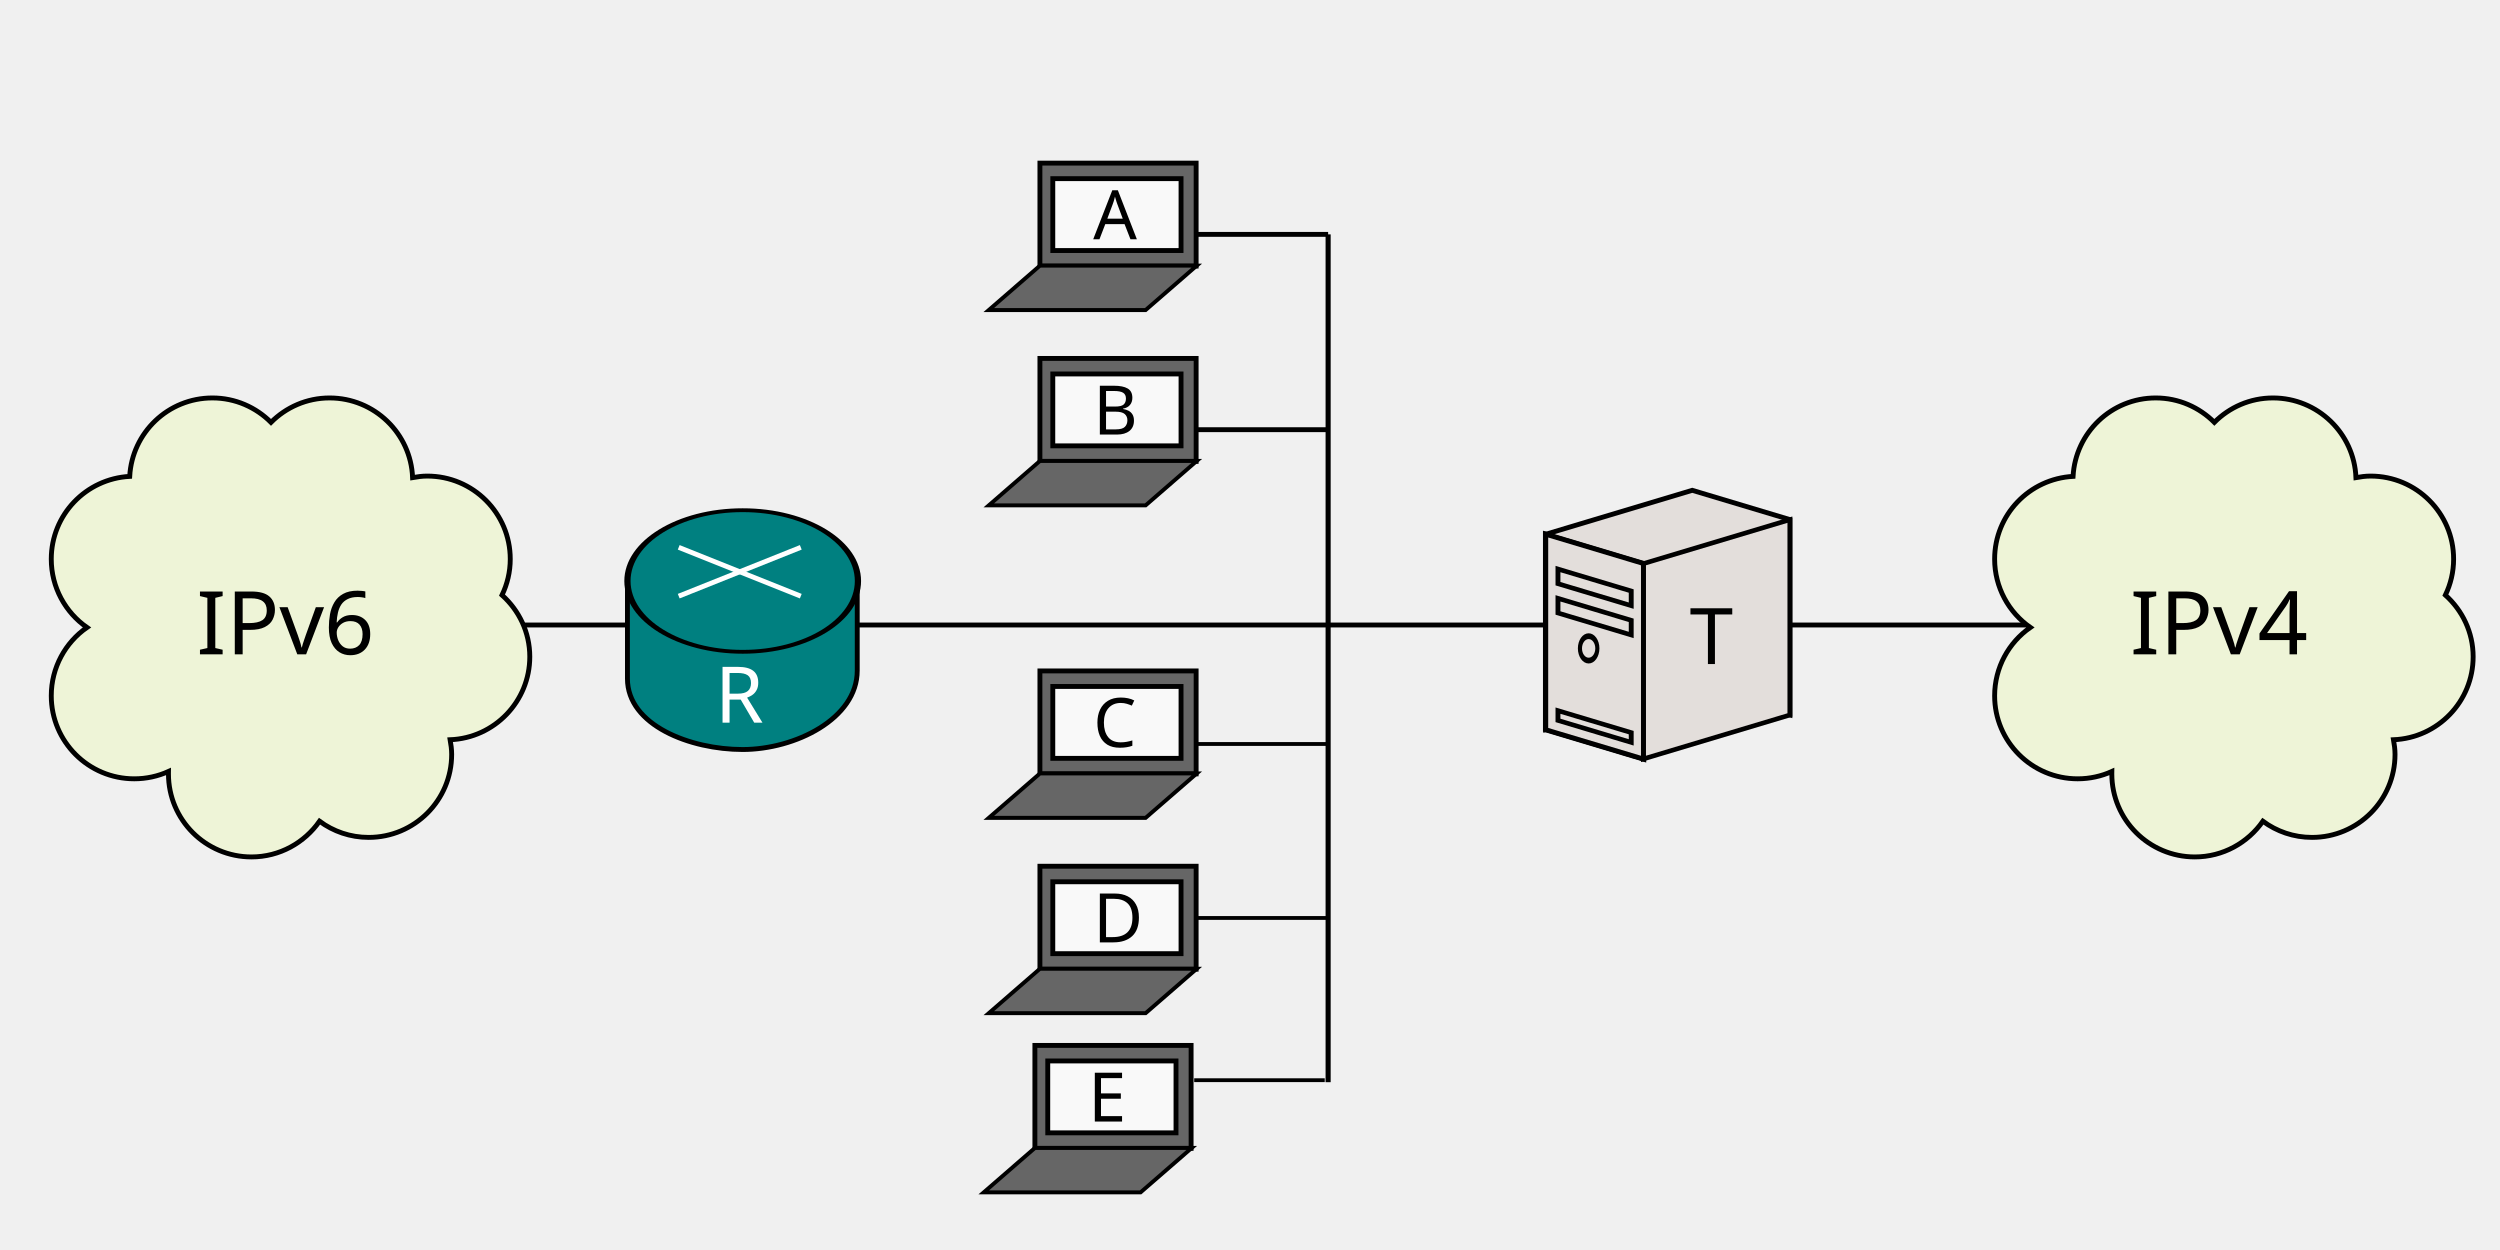
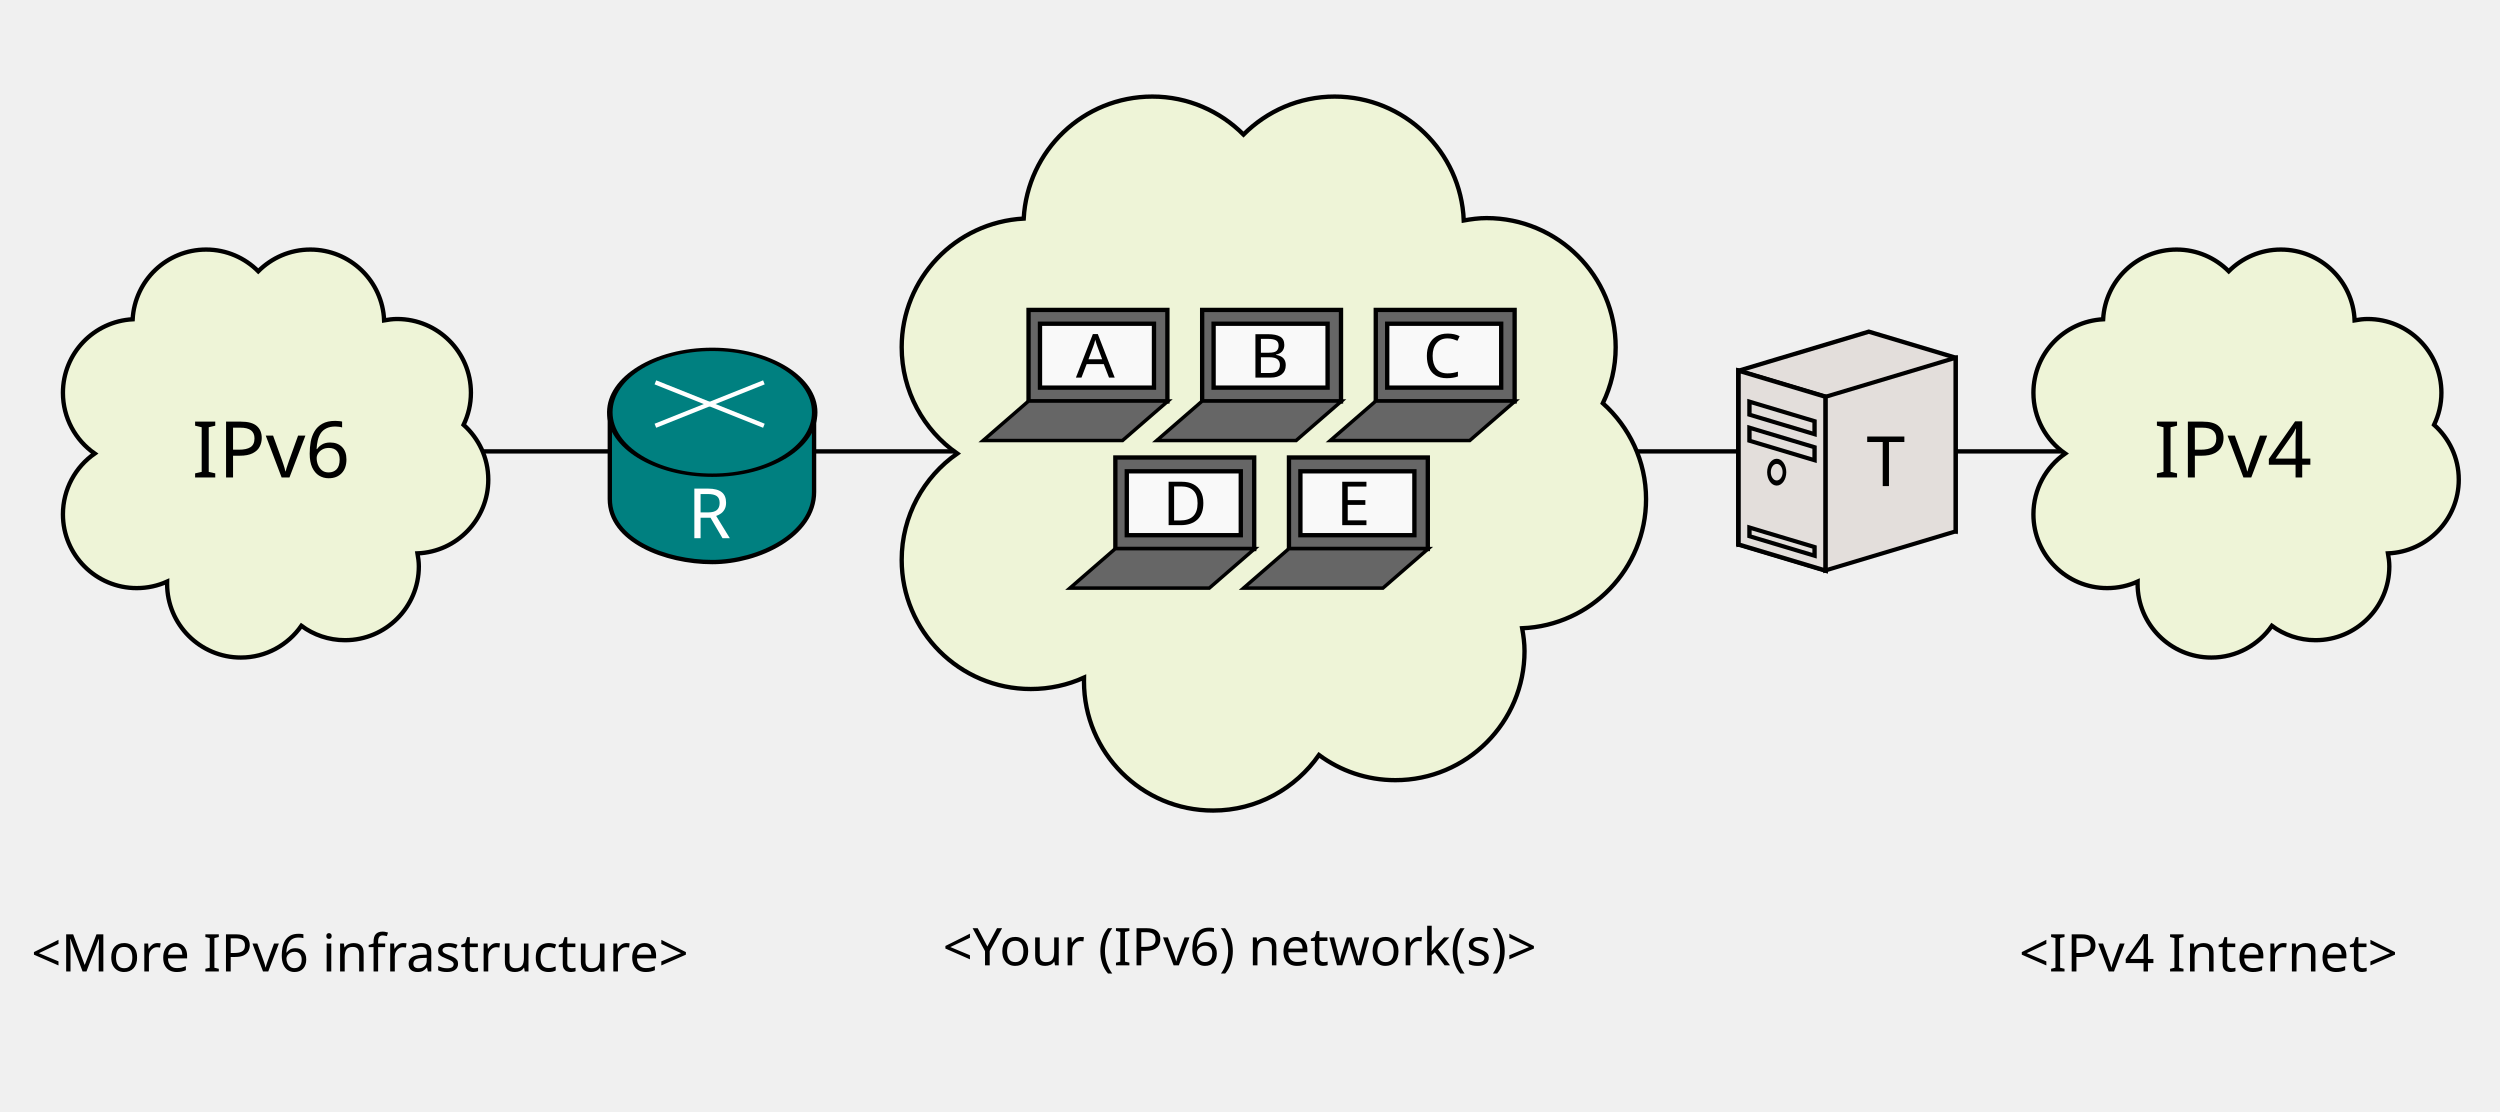
- <svg xmlns="http://www.w3.org/2000/svg" xmlns:xlink="http://www.w3.org/1999/xlink" width="512" height="256" id="svg2" version="1.1">
+ <svg xmlns="http://www.w3.org/2000/svg" xmlns:xlink="http://www.w3.org/1999/xlink" width="576" height="256" id="svg2" version="1.1">
  <defs id="defs4" />
  <g id="layer1" transform="translate(0,-796.3622)" style="display:inline">
-     <path style="fill:none;stroke:#000000;stroke-width:1px;stroke-linecap:butt;stroke-linejoin:miter;stroke-opacity:1" d="m 228,844.362 44,0" id="path3823" />
-     <path id="path3827" d="m 228,884.362 44,0" style="fill:none;stroke:#000000;stroke-width:1px;stroke-linecap:butt;stroke-linejoin:miter;stroke-opacity:1" />
-     <path style="fill:none;stroke:#000000;stroke-width:1px;stroke-linecap:butt;stroke-linejoin:miter;stroke-opacity:1" d="m 72,924.362 368,0" id="path3829" />
-     <path id="path3831" d="m 244.663,948.731 27.034,0" style="fill:none;stroke:#000000;stroke-width:0.784px;stroke-linecap:butt;stroke-linejoin:miter;stroke-opacity:1" />
-     <path style="fill:none;stroke:#000000;stroke-width:0.779px;stroke-linecap:butt;stroke-linejoin:miter;stroke-opacity:1" d="m 245.269,984.362 26.731,0" id="path3833" />
-     <g id="g3141" style="display:inline" transform="matrix(0.7270794,0,0,0.7270794,192.9813,38.80632)">
+     <path style="fill:none;stroke:#000000;stroke-width:1px;stroke-linecap:butt;stroke-linejoin:miter;stroke-opacity:1" d="m 108,900.362 408,0" id="path3829" />
+     <path id="path3903" d="m 265.5,818.612 c -15.88,0 -28.789,12.442 -29.641,28.109 -15.667,0.852 -28.109,13.761 -28.109,29.641 0,10.129 5.065,19.127 12.797,24.5 -7.732,5.373 -12.797,14.371 -12.797,24.5 0,16.43 13.32,29.75 29.75,29.75 4.364,0 8.516,-0.937 12.25,-2.625 -0.007,0.291 0,0.582 0,0.875 0,16.43 13.32,29.75 29.75,29.75 10.106,0 19.014,-5.095 24.391,-12.797 4.936,3.642 11.004,5.797 17.609,5.797 16.43,0 29.75,-13.32 29.75,-29.75 0,-1.79 -0.244,-3.547 -0.547,-5.25 15.873,-0.631 28.547,-13.722 28.547,-29.75 0,-8.798 -3.882,-16.647 -9.953,-22.094 1.88,-3.902 2.953,-8.285 2.953,-12.906 0,-16.43 -13.32,-29.75 -29.75,-29.75 -1.79,0 -3.547,0.244 -5.25,0.547 -0.631,-15.873 -13.722,-28.547 -29.75,-28.547 -8.215,0 -15.616,3.366 -21,8.75 -5.384,-5.384 -12.785,-8.75 -21,-8.75 z" style="fill:#eef4d7;fill-opacity:1;stroke:#000000;stroke-width:1;stroke-miterlimit:4;stroke-dasharray:none;display:inline" />
+     <g id="g3141" style="display:inline" transform="matrix(0.7270794,0,0,0.7270794,216.9813,76.80632)">
      <rect style="fill:#666666;stroke:#000000;stroke-width:1.375;stroke-miterlimit:4;stroke-dasharray:none" id="rect3143" width="44" height="29" x="27.5" y="163.5" transform="translate(0,924.3622)" />
      <rect style="fill:#666666;stroke:#000000;stroke-width:1.699;stroke-miterlimit:4;stroke-dasharray:none" id="rect3145" width="44.176" height="19.089" x="1313.716" y="1703.361" transform="matrix(1,0,-0.7551013,0.6556081,0,0)" />
      <rect transform="translate(0,924.3622)" style="fill:#f9f9f9;stroke:#000000;stroke-width:1.375;stroke-miterlimit:4;stroke-dasharray:none" id="rect3147" width="36.125" height="20.25" x="31.125" y="167.875" />
    </g>
-     <g transform="translate(316.5723,702.1521)" style="display:inline" id="g4244">
+     <g transform="translate(400.5723,678.1521)" style="display:inline" id="g4244">
      <path id="rect4226" d="m 30,194.625 -30,9 0,40 30,-9 20,6 0,-40 -20,-6 z" style="fill:#e3dedb;stroke:#000000;stroke-width:1;stroke-miterlimit:4;stroke-opacity:1;stroke-dasharray:none;stroke-dashoffset:0;display:inline" />
      <rect transform="matrix(1,0.3,0,1,0,-796.3622)" y="1000" x="0" height="40" width="20" id="rect4208" style="fill:#ffe680;stroke:#000000;stroke-width:1.145;stroke-miterlimit:4;stroke-opacity:1;stroke-dasharray:none;stroke-dashoffset:0;display:inline" />
      <rect style="fill:#e3dedb;stroke:#000000;stroke-width:1;stroke-miterlimit:4;stroke-opacity:1;stroke-dasharray:none;stroke-dashoffset:0;display:inline" id="rect4210" width="30" height="40" x="20" y="1012" transform="matrix(1,-0.3,0,1,0,-796.3622)" />
      <rect style="fill:#e3dedb;stroke:#000000;stroke-width:1;stroke-miterlimit:4;stroke-opacity:1;stroke-dasharray:none;stroke-dashoffset:0;display:inline" id="rect4234" width="20" height="40" x="0" y="1000" transform="matrix(1,0.3,0,1,0,-796.3622)" />
      <rect transform="matrix(1,0.3,0,1,0,0)" y="210" x="2.5" height="3" width="15" id="rect4236" style="fill:none;stroke:#000000;stroke-width:1;stroke-miterlimit:4;stroke-opacity:1;stroke-dasharray:none;stroke-dashoffset:0;display:inline" />
      <rect style="fill:none;stroke:#000000;stroke-width:1;stroke-miterlimit:4;stroke-opacity:1;stroke-dasharray:none;stroke-dashoffset:0;display:inline" id="rect4238" width="15" height="3" x="2.5" y="216" transform="matrix(1,0.3,0,1,0,0)" />
      <rect transform="matrix(1,0.3,0,1,0,0)" y="239" x="2.5" height="2" width="15" id="rect4240" style="fill:none;stroke:#000000;stroke-width:1;stroke-miterlimit:4;stroke-opacity:1;stroke-dasharray:none;stroke-dashoffset:0;display:inline" />
-       <path transform="matrix(0.7130212,0,0,1,2.008852,0)" d="M 12,227 A 2.5,2.5 0 0 1 9.5,229.5 2.5,2.5 0 0 1 7,227 2.5,2.5 0 0 1 9.5,224.5 2.5,2.5 0 0 1 12,227 Z" id="path4242" style="fill:none;stroke:#000000;stroke-width:1.184;stroke-miterlimit:4;stroke-opacity:1;stroke-dasharray:none;stroke-dashoffset:0" />
+       <path transform="matrix(0.7130212,0,0,1,2.008852,0)" d="m 12,227 c 0,1.381 -1.119,2.5 -2.5,2.5 -1.381,0 -2.5,-1.119 -2.5,-2.5 0,-1.381 1.119,-2.5 2.5,-2.5 1.381,0 2.5,1.119 2.5,2.5 z" id="path4242" style="fill:none;stroke:#000000;stroke-width:1.184;stroke-miterlimit:4;stroke-opacity:1;stroke-dasharray:none;stroke-dashoffset:0" />
    </g>
-     <path style="fill:#eef4d7;fill-opacity:1;stroke:#000000;stroke-width:1;stroke-miterlimit:4;stroke-dasharray:none;display:inline" d="m 441.5,877.862 c -9.074,0 -16.451,7.11 -16.938,16.062 -8.953,0.487 -16.062,7.863 -16.062,16.938 0,5.788 2.894,10.93 7.312,14 -4.418,3.07 -7.312,8.212 -7.312,14 0,9.389 7.611,17 17,17 2.494,0 4.866,-0.535 7,-1.5 -0.004,0.166 0,0.333 0,0.5 0,9.389 7.611,17 17,17 5.775,0 10.865,-2.911 13.938,-7.312 2.821,2.081 6.288,3.312 10.062,3.312 9.389,0 17,-7.611 17,-17 0,-1.023 -0.139,-2.027 -0.312,-3 9.07,-0.361 16.312,-7.841 16.312,-17 0,-5.028 -2.218,-9.513 -5.688,-12.625 1.074,-2.23 1.688,-4.734 1.688,-7.375 0,-9.389 -7.611,-17 -17,-17 -1.023,0 -2.027,0.139 -3,0.312 -0.361,-9.07 -7.841,-16.312 -17,-16.312 -4.694,0 -8.924,1.924 -12,5 -3.076,-3.076 -7.306,-5 -12,-5 z" id="path4188" />
-     <use x="0" y="0" xlink:href="#g3141" id="use3813" transform="translate(0,40)" width="512" height="256" />
-     <text xml:space="preserve" style="font-size:18px;font-style:normal;font-weight:normal;line-height:125%;letter-spacing:0px;word-spacing:0px;fill:#000000;fill-opacity:1;stroke:none;font-family:Sans" x="436.233" y="930.362" id="text3343">
-       <tspan id="tspan3345" x="436.233" y="930.362">IPv4</tspan>
+     <path style="fill:#eef4d7;fill-opacity:1;stroke:#000000;stroke-width:1;stroke-miterlimit:4;stroke-dasharray:none;display:inline" d="m 501.5,853.862 c -9.074,0 -16.451,7.11 -16.938,16.062 -8.953,0.487 -16.062,7.863 -16.062,16.938 0,5.788 2.894,10.93 7.312,14 -4.418,3.07 -7.312,8.212 -7.312,14 0,9.389 7.611,17 17,17 2.494,0 4.866,-0.535 7,-1.5 -0.004,0.166 0,0.333 0,0.5 0,9.389 7.611,17 17,17 5.775,0 10.865,-2.911 13.938,-7.312 2.821,2.081 6.288,3.312 10.062,3.312 9.389,0 17,-7.611 17,-17 0,-1.023 -0.139,-2.027 -0.312,-3 9.07,-0.361 16.312,-7.841 16.312,-17 0,-5.028 -2.218,-9.513 -5.688,-12.625 1.074,-2.23 1.688,-4.734 1.688,-7.375 0,-9.389 -7.611,-17 -17,-17 -1.023,0 -2.027,0.139 -3,0.312 -0.361,-9.07 -7.841,-16.312 -17,-16.312 -4.694,0 -8.924,1.924 -12,5 -3.076,-3.076 -7.306,-5 -12,-5 z" id="path4188" />
+     <use x="0" y="0" xlink:href="#g3141" id="use3813" width="512" height="256" transform="translate(40,0)" />
+     <use x="0" y="0" xlink:href="#g3141" id="use3817" transform="translate(80,0)" width="512" height="256" />
+     <use height="256" width="512" transform="translate(20,34)" id="use3819" xlink:href="#g3141" y="0" x="0" />
+     <text xml:space="preserve" style="font-size:18px;font-style:normal;font-weight:normal;line-height:125%;letter-spacing:0px;word-spacing:0px;fill:#000000;fill-opacity:1;stroke:none;font-family:Sans" x="496.233" y="906.362" id="text3343">
+       <tspan id="tspan3345" x="496.233" y="906.362">IPv4</tspan>
    </text>
-     <path id="path3411" d="m 272,1017.995 0,-173.633" style="fill:none;stroke:#000000;stroke-width:1.042px;stroke-linecap:butt;stroke-linejoin:miter;stroke-opacity:1" />
-     <g id="g3150" transform="translate(-144,151.0938)">
+     <g id="g3150" transform="translate(-132,127.0938)">
      <path id="path3789" d="m 272.5,764.425 0,19.844 c 0,9.528 12.858,14.5 23.594,14.5 10.735,0 23.469,-6.296 23.469,-16.156 l 0,-18.188 z" style="fill:#008080;stroke:#000000;stroke-width:1;stroke-miterlimit:4;stroke-opacity:1;stroke-dasharray:none" />
-       <path transform="matrix(0.4859544,0,0,0.2985185,260.004,694.0408)" d="m 122.857,235.219 a 48.571,48.571 0 0 1 -48.571,48.571 48.571,48.571 0 0 1 -48.571,-48.571 48.571,48.571 0 0 1 48.571,-48.571 48.571,48.571 0 0 1 48.571,48.571 z" id="path3771" style="fill:#008080;stroke:#000000;stroke-width:2.626;stroke-miterlimit:4;stroke-opacity:1;stroke-dasharray:none" />
+       <path transform="matrix(0.4859544,0,0,0.2985185,260.004,694.0408)" d="m 122.857,235.219 c 0,26.825 -21.746,48.571 -48.571,48.571 -26.825,0 -48.571,-21.746 -48.571,-48.571 0,-26.825 21.746,-48.571 48.571,-48.571 26.825,0 48.571,21.746 48.571,48.571 z" id="path3771" style="fill:#008080;stroke:#000000;stroke-width:2.626;stroke-miterlimit:4;stroke-opacity:1;stroke-dasharray:none" />
      <path id="path3800" d="m 283,757.362 25,10" style="fill:none;stroke:#ffffff;stroke-width:1px;stroke-linecap:butt;stroke-linejoin:miter;stroke-opacity:1" />
      <path id="path3802" d="m 308,757.362 -25,10" style="fill:none;stroke:#ffffff;stroke-width:1px;stroke-linecap:butt;stroke-linejoin:miter;stroke-opacity:1" />
    </g>
-     <use x="0" y="0" xlink:href="#path4188" id="use3436" transform="translate(-398,0)" width="512" height="256" />
-     <text id="text3438" y="930.362" x="40.233" style="font-size:18px;font-style:normal;font-weight:normal;line-height:125%;letter-spacing:0px;word-spacing:0px;fill:#000000;fill-opacity:1;stroke:none;font-family:Sans" xml:space="preserve">
-       <tspan y="930.362" x="40.233" id="tspan3440">IPv6</tspan>
+     <use x="0" y="0" xlink:href="#path4188" id="use3436" transform="translate(-454,0)" width="512" height="256" />
+     <text id="text3438" y="906.362" x="44.233" style="font-size:18px;font-style:normal;font-weight:normal;line-height:125%;letter-spacing:0px;word-spacing:0px;fill:#000000;fill-opacity:1;stroke:none;font-family:Sans" xml:space="preserve">
+       <tspan y="906.362" x="44.233" id="tspan3440">IPv6</tspan>
    </text>
-     <text xml:space="preserve" style="font-size:16px;font-style:normal;font-weight:normal;line-height:125%;letter-spacing:0px;word-spacing:0px;fill:#000000;fill-opacity:1;stroke:none;font-family:Sans" x="346.047" y="932.362" id="text3015">
-       <tspan id="tspan3017" x="346.047" y="932.362">T</tspan>
+     <text xml:space="preserve" style="font-size:16px;font-style:normal;font-weight:normal;line-height:125%;letter-spacing:0px;word-spacing:0px;fill:#000000;fill-opacity:1;stroke:none;font-family:Sans" x="430.047" y="908.362" id="text3015">
+       <tspan id="tspan3017" x="430.047" y="908.362">T</tspan>
    </text>
-     <text xml:space="preserve" style="font-size:16px;font-style:normal;font-weight:normal;line-height:125%;letter-spacing:0px;word-spacing:0px;fill:#ffffff;fill-opacity:1;stroke:none;font-family:Sans" x="146.43" y="944.362" id="text3019">
-       <tspan id="tspan3021" x="146.43" y="944.362">R</tspan>
+     <text xml:space="preserve" style="font-size:16px;font-style:normal;font-weight:normal;line-height:125%;letter-spacing:0px;word-spacing:0px;fill:#ffffff;fill-opacity:1;stroke:none;font-family:Sans" x="158.43" y="920.362" id="text3019">
+       <tspan id="tspan3021" x="158.43" y="920.362">R</tspan>
    </text>
-     <text xml:space="preserve" style="font-size:14px;font-style:normal;font-weight:normal;line-height:125%;letter-spacing:0px;word-spacing:0px;fill:#000000;fill-opacity:1;stroke:none;font-family:Sans" x="223.891" y="845.362" id="text3023">
-       <tspan id="tspan3025" x="223.891" y="845.362">A</tspan>
+     <text xml:space="preserve" style="font-size:14px;font-style:normal;font-weight:normal;line-height:125%;letter-spacing:0px;word-spacing:0px;fill:#000000;fill-opacity:1;stroke:none;font-family:Sans" x="247.891" y="883.362" id="text3023">
+       <tspan id="tspan3025" x="247.891" y="883.362">A</tspan>
    </text>
-     <text id="text3027" y="885.362" x="223.891" style="font-size:14px;font-style:normal;font-weight:normal;line-height:125%;letter-spacing:0px;word-spacing:0px;fill:#000000;fill-opacity:1;stroke:none;font-family:Sans" xml:space="preserve">
-       <tspan y="885.362" x="223.891" id="tspan3029">B</tspan>
+     <text id="text3027" y="883.362" x="287.891" style="font-size:14px;font-style:normal;font-weight:normal;line-height:125%;letter-spacing:0px;word-spacing:0px;fill:#000000;fill-opacity:1;stroke:none;font-family:Sans" xml:space="preserve">
+       <tspan y="883.362" x="287.891" id="tspan3029">B</tspan>
    </text>
-     <g id="g3971" transform="translate(0,-16)">
-       <use height="256" width="512" transform="translate(0,120)" id="use3817" xlink:href="#g3141" y="0" x="0" />
-       <text id="text3031" y="965.362" x="223.891" style="font-style:normal;font-weight:normal;font-size:14px;line-height:125%;font-family:Sans;letter-spacing:0px;word-spacing:0px;fill:#000000;fill-opacity:1;stroke:none" xml:space="preserve">
-         <tspan y="965.362" x="223.891" id="tspan3033">C</tspan>
-       </text>
-     </g>
-     <g id="g3976" transform="translate(0,-16)">
-       <use x="0" y="0" xlink:href="#g3141" id="use3819" transform="translate(0,160)" width="512" height="256" />
-       <text xml:space="preserve" style="font-style:normal;font-weight:normal;font-size:14px;line-height:125%;font-family:Sans;letter-spacing:0px;word-spacing:0px;fill:#000000;fill-opacity:1;stroke:none" x="223.891" y="1005.362" id="text3035">
-         <tspan id="tspan3037" x="223.891" y="1005.362">D</tspan>
-       </text>
-     </g>
-     <g id="g3996" transform="translate(-112,14)">
-       <use x="0" y="0" xlink:href="#g3141" id="use3819-3" transform="translate(110.9693,166.695)" width="512" height="256" style="display:inline" />
-       <text xml:space="preserve" style="font-style:normal;font-weight:normal;font-size:14px;line-height:125%;font-family:Sans;letter-spacing:0px;word-spacing:0px;display:inline;fill:#000000;fill-opacity:1;stroke:none" x="334.86" y="1012.057" id="text3035-0">
-         <tspan id="tspan3037-1" x="334.86" y="1012.057">E</tspan>
-       </text>
-     </g>
-     <path style="display:inline;fill:none;stroke:#000000;stroke-width:0.779px;stroke-linecap:butt;stroke-linejoin:miter;stroke-opacity:1" d="m 244.573,1017.586 26.731,0" id="path3833-1" />
+     <text xml:space="preserve" style="font-size:14px;font-style:normal;font-weight:normal;line-height:125%;letter-spacing:0px;word-spacing:0px;fill:#000000;fill-opacity:1;stroke:none;font-family:Sans" x="327.891" y="883.362" id="text3031">
+       <tspan id="tspan3033" x="327.891" y="883.362">C</tspan>
+     </text>
+     <text id="text3035" y="917.362" x="267.891" style="font-size:14px;font-style:normal;font-weight:normal;line-height:125%;letter-spacing:0px;word-spacing:0px;fill:#000000;fill-opacity:1;stroke:none;font-family:Sans" xml:space="preserve">
+       <tspan y="917.362" x="267.891" id="tspan3037">D</tspan>
+     </text>
+     <use x="0" y="0" xlink:href="#use3819" id="use3885" transform="translate(40,0)" width="512" height="256" />
+     <text xml:space="preserve" style="font-size:14px;font-style:normal;font-weight:normal;line-height:125%;letter-spacing:0px;word-spacing:0px;fill:#000000;fill-opacity:1;stroke:none;font-family:Sans" x="307.891" y="917.362" id="text3887">
+       <tspan id="tspan3889" x="307.891" y="917.362">E</tspan>
+     </text>
+     <text xml:space="preserve" style="font-size:12px;font-style:normal;font-weight:normal;line-height:125%;letter-spacing:0px;word-spacing:0px;fill:#000000;fill-opacity:1;stroke:none;font-family:Sans" x="217.228" y="1018.78" id="text3028">
+       <tspan id="tspan3030" x="217.228" y="1018.78">&lt;Your (IPv6) network(s)&gt;</tspan>
+     </text>
+     <text id="text3032" y="1020.192" x="7.228" style="font-size:12px;font-style:normal;font-weight:normal;line-height:125%;letter-spacing:0px;word-spacing:0px;fill:#000000;fill-opacity:1;stroke:none;font-family:Sans" xml:space="preserve">
+       <tspan y="1020.192" x="7.228" id="tspan3034">&lt;More IPv6 infrastructure&gt;</tspan>
+     </text>
+     <text id="text3036" y="1020.192" x="465.228" style="font-size:12px;font-style:normal;font-weight:normal;line-height:125%;letter-spacing:0px;word-spacing:0px;fill:#000000;fill-opacity:1;stroke:none;font-family:Sans" xml:space="preserve">
+       <tspan y="1020.192" x="465.228" id="tspan3038">&lt;IPv4 Internet&gt;</tspan>
+     </text>
  </g>
</svg>
